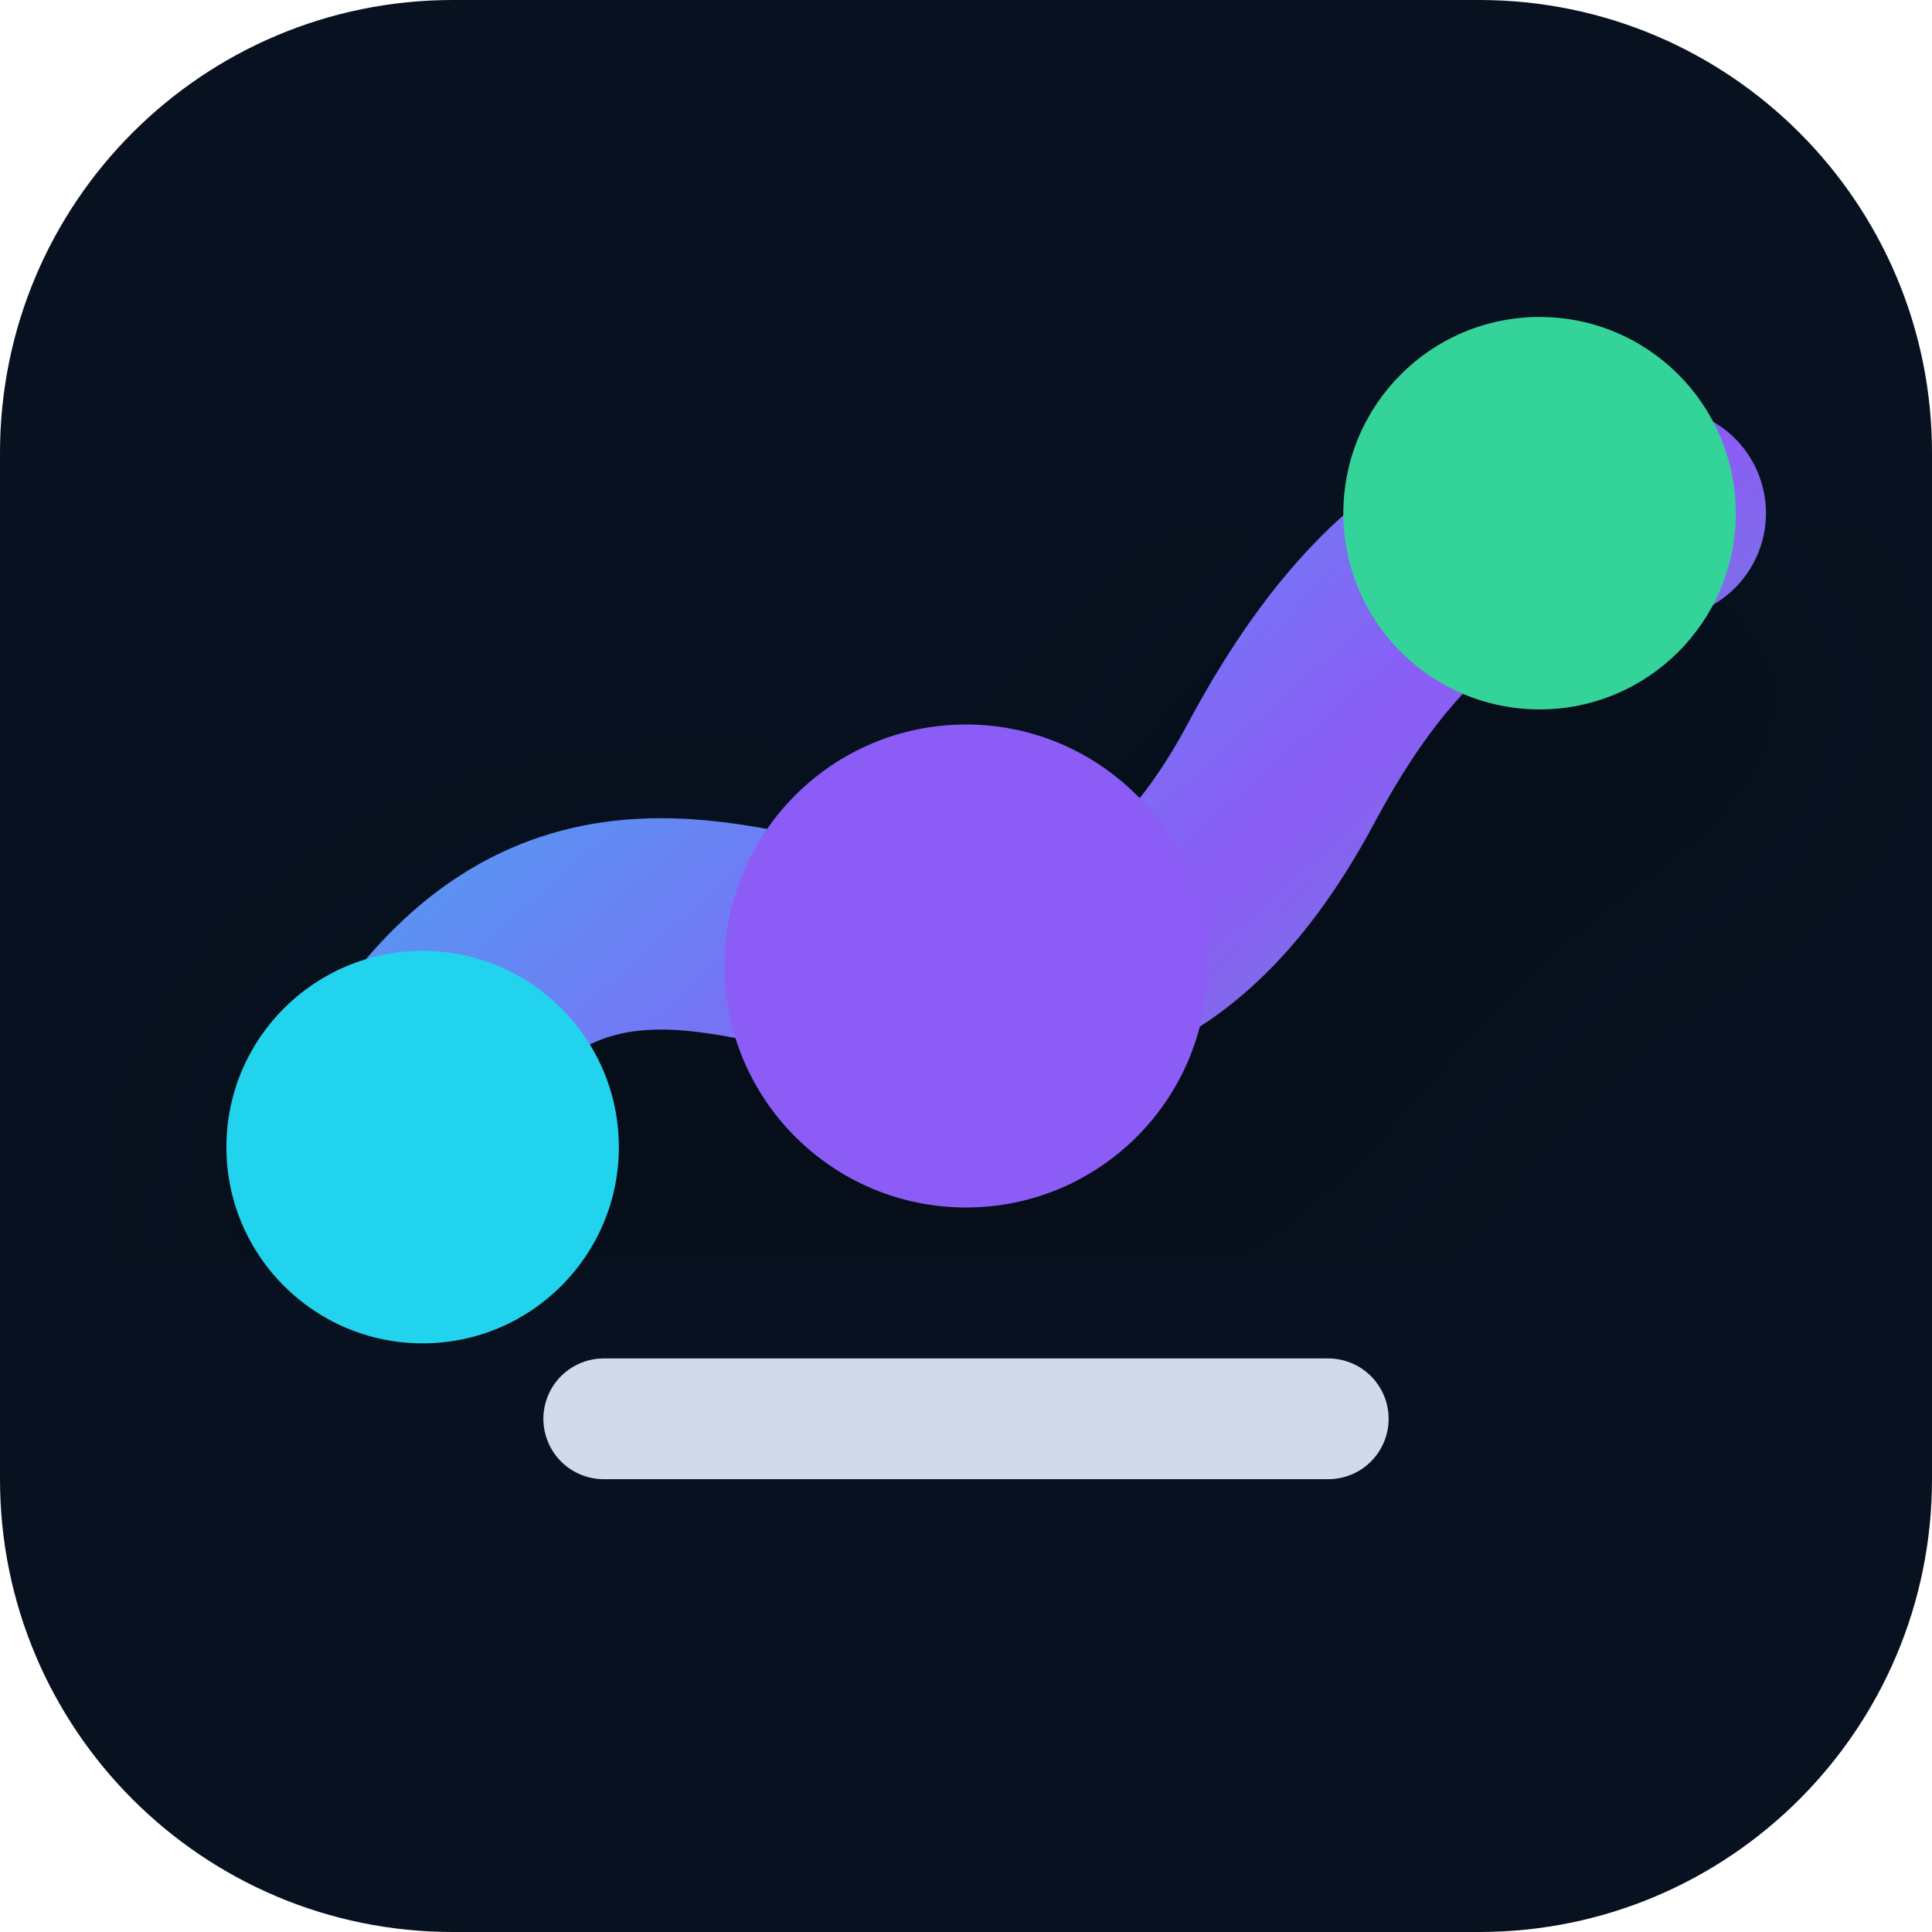
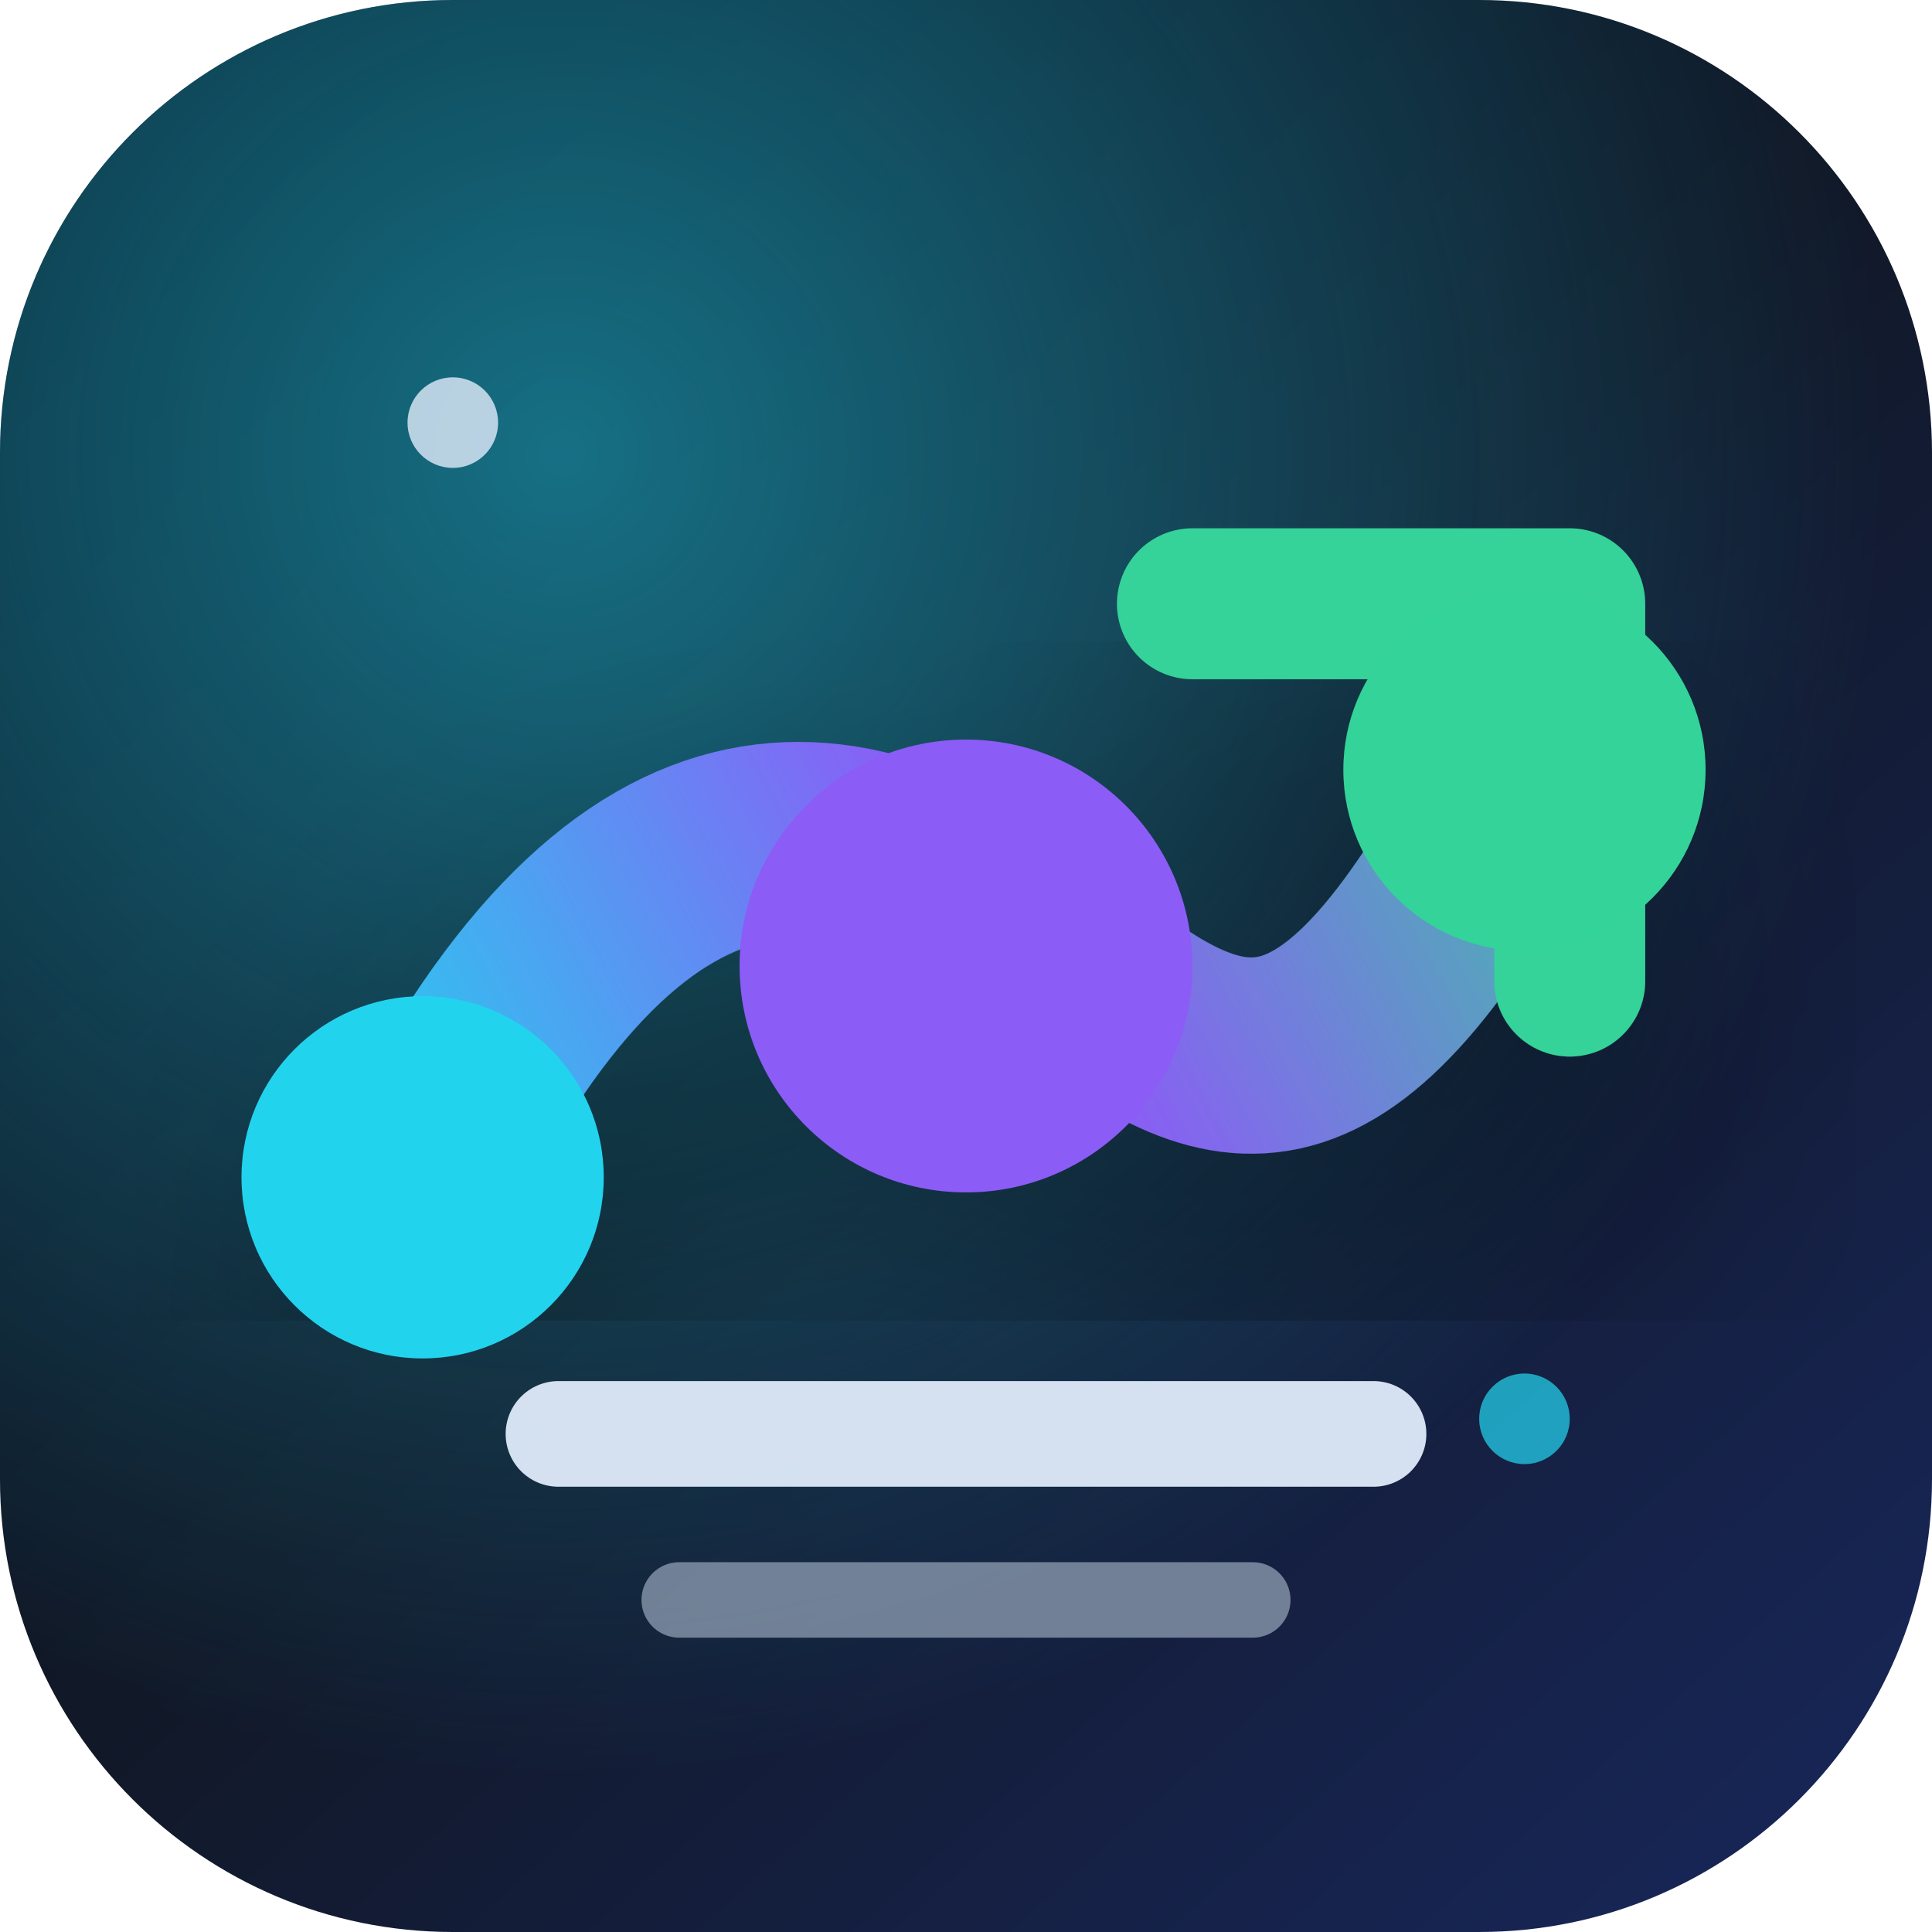
- <svg xmlns="http://www.w3.org/2000/svg" width="128" height="128" viewBox="0 0 128 128">
+ <svg xmlns="http://www.w3.org/2000/svg" width="128" height="128" viewBox="0 0 128 128" role="img" aria-label="ProxyFlow icon">
  <defs>
-     <linearGradient id="g" x1="18" y1="14" x2="108" y2="116" gradientUnits="userSpaceOnUse">
+     <linearGradient id="bg" x1="14" y1="10" x2="114" y2="122" gradientUnits="userSpaceOnUse">
+       <stop stop-color="#07111f" />
+       <stop offset="0.48" stop-color="#111827" />
+       <stop offset="1" stop-color="#172554" />
+     </linearGradient>
+     <linearGradient id="flow" x1="24" y1="80" x2="106" y2="36" gradientUnits="userSpaceOnUse">
      <stop stop-color="#22d3ee" />
-       <stop offset="0.55" stop-color="#8b5cf6" />
+       <stop offset="0.5" stop-color="#8b5cf6" />
      <stop offset="1" stop-color="#34d399" />
    </linearGradient>
-     <filter id="s" x="-20%" y="-20%" width="140%" height="140%">
-       <feDropShadow dx="0" dy="10" stdDeviation="10" flood-color="#000" flood-opacity="0.35" />
+     <radialGradient id="glow" cx="0" cy="0" r="1" gradientUnits="userSpaceOnUse" gradientTransform="translate(37 30) rotate(49) scale(88)">
+       <stop stop-color="#22d3ee" stop-opacity="0.48" />
+       <stop offset="1" stop-color="#22d3ee" stop-opacity="0" />
+     </radialGradient>
+     <filter id="shadow" x="-25%" y="-25%" width="150%" height="150%">
+       <feDropShadow dx="0" dy="12" stdDeviation="10" flood-color="#000000" flood-opacity="0.42" />
    </filter>
  </defs>
-   <rect width="128" height="128" rx="30" fill="#07111f" />
-   <path d="M25 75c18-34 42 10 60-24 7-13 15-18 25-17" fill="none" stroke="url(#g)" stroke-width="14" stroke-linecap="round" filter="url(#s)" />
-   <circle cx="28" cy="76" r="13" fill="#22d3ee" />
-   <circle cx="64" cy="64" r="16" fill="#8b5cf6" />
-   <circle cx="102" cy="34" r="13" fill="#34d399" />
-   <path d="M40 94h48" stroke="#e5f0ff" stroke-width="8" stroke-linecap="round" opacity="0.9" />
+   <rect width="128" height="128" rx="30" fill="url(#bg)" />
+   <rect width="128" height="128" rx="30" fill="url(#glow)" />
+   <g filter="url(#shadow)">
+     <path d="M28 78C42 50 57 52 71 64C82 73 89 74 101 51" fill="none" stroke="url(#flow)" stroke-width="13" stroke-linecap="round" />
+     <path d="M79 40H104V65" fill="none" stroke="#34d399" stroke-width="10" stroke-linecap="round" stroke-linejoin="round" />
+   </g>
+   <circle cx="28" cy="78" r="12" fill="#22d3ee" />
+   <circle cx="64" cy="64" r="15" fill="#8b5cf6" />
+   <circle cx="101" cy="51" r="12" fill="#34d399" />
+   <path d="M37 95H91" stroke="#e5f0ff" stroke-width="7" stroke-linecap="round" opacity="0.92" />
+   <path d="M45 106H83" stroke="#94a3b8" stroke-width="5" stroke-linecap="round" opacity="0.72" />
+   <circle cx="30" cy="28" r="3" fill="#e5f0ff" opacity="0.78" />
+   <circle cx="101" cy="94" r="3" fill="#22d3ee" opacity="0.72" />
</svg>
